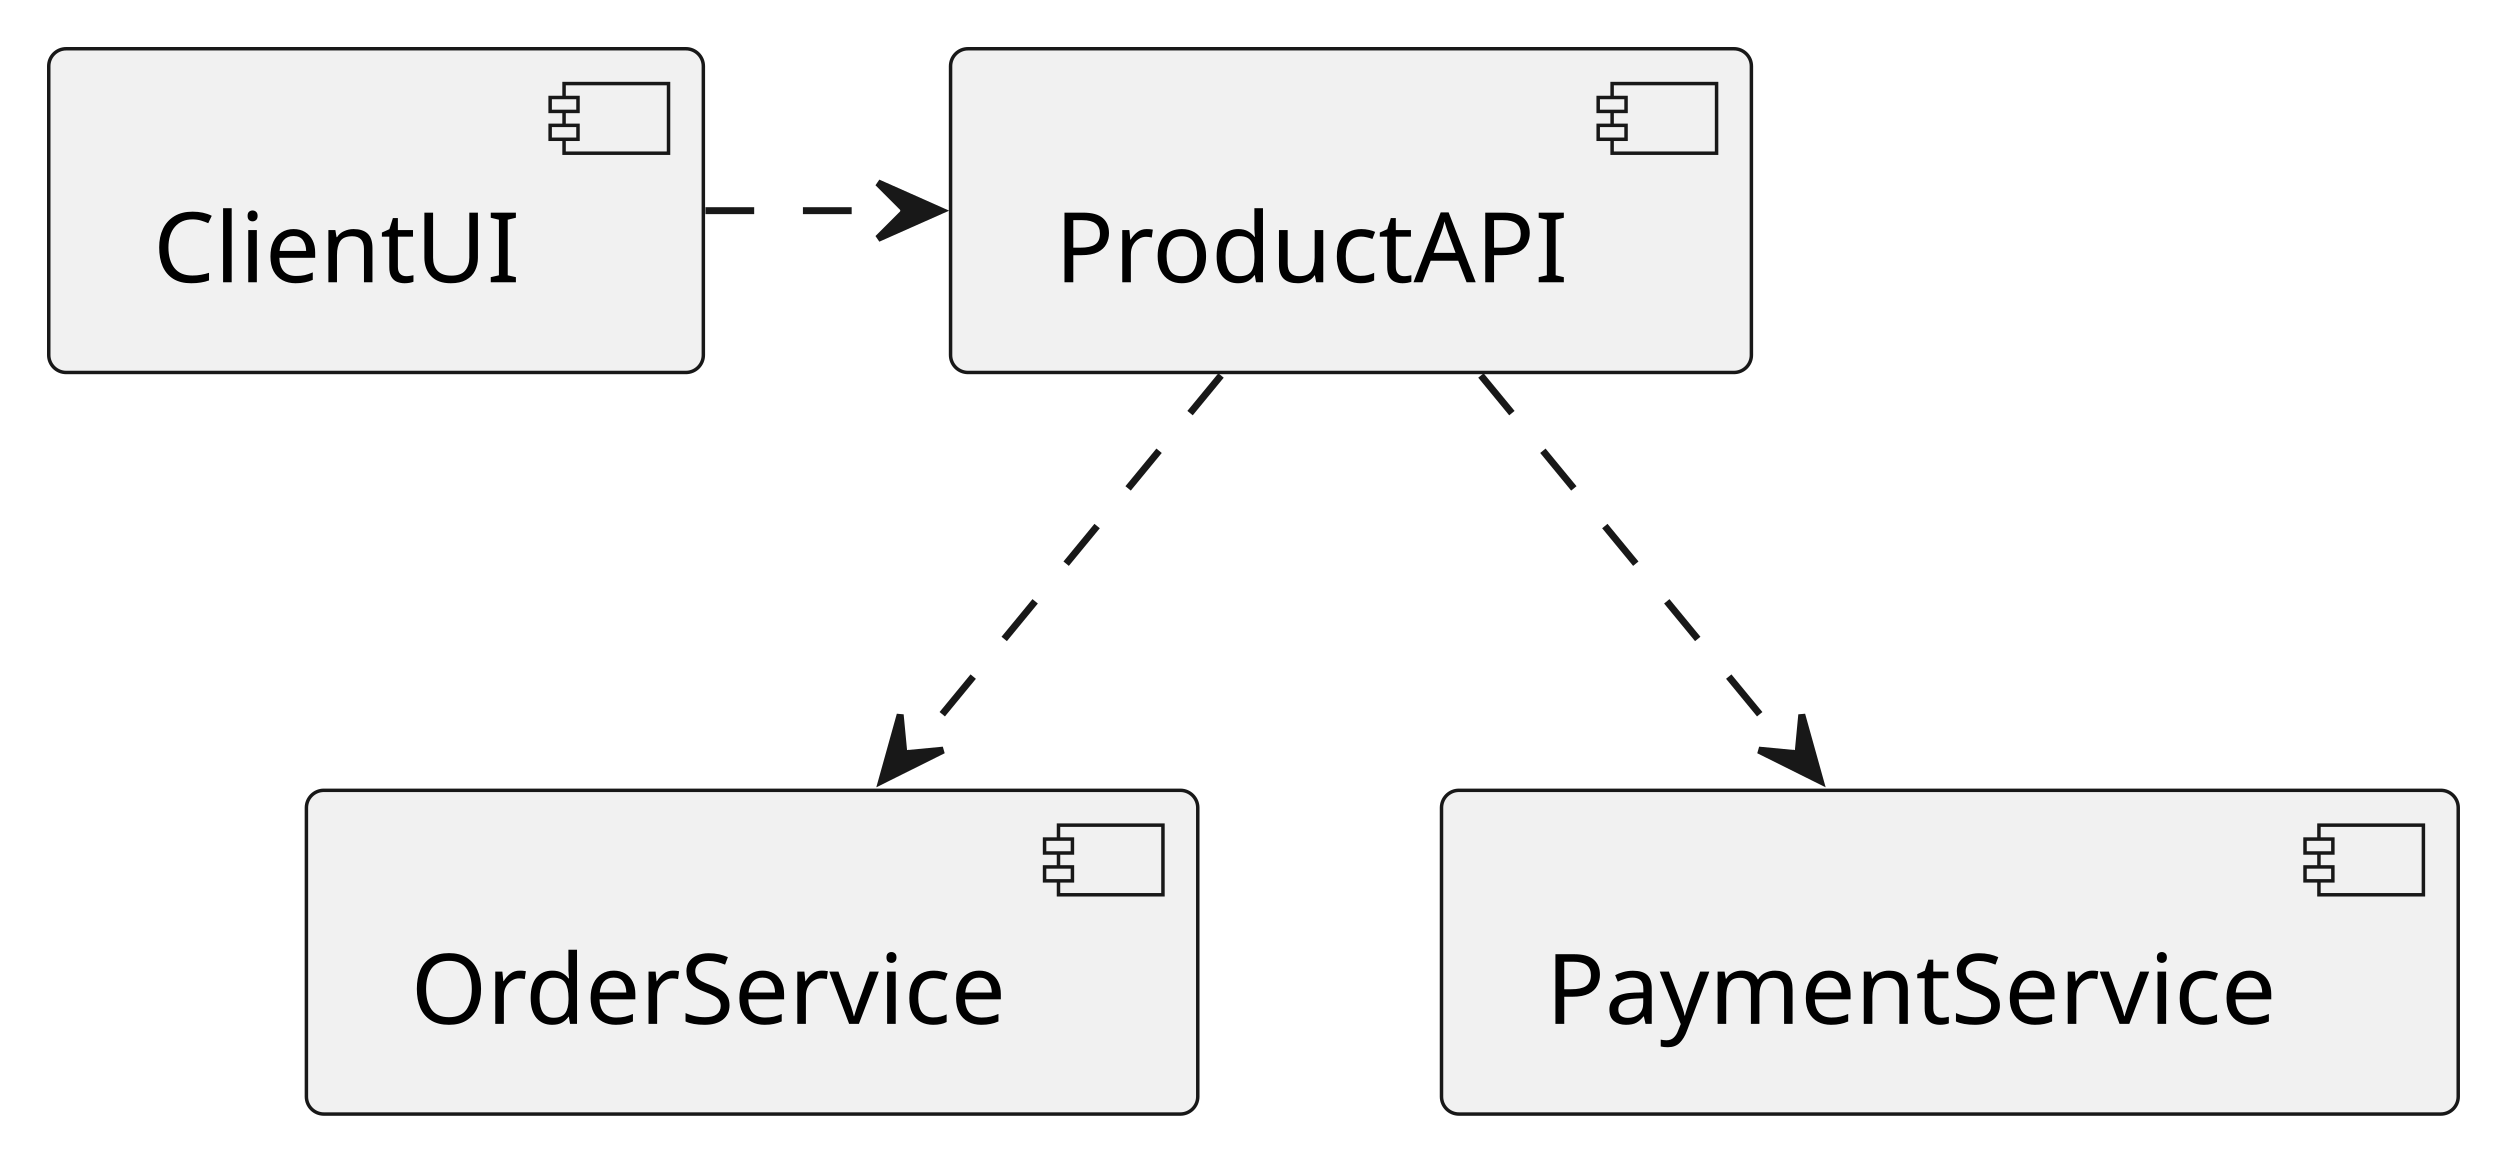
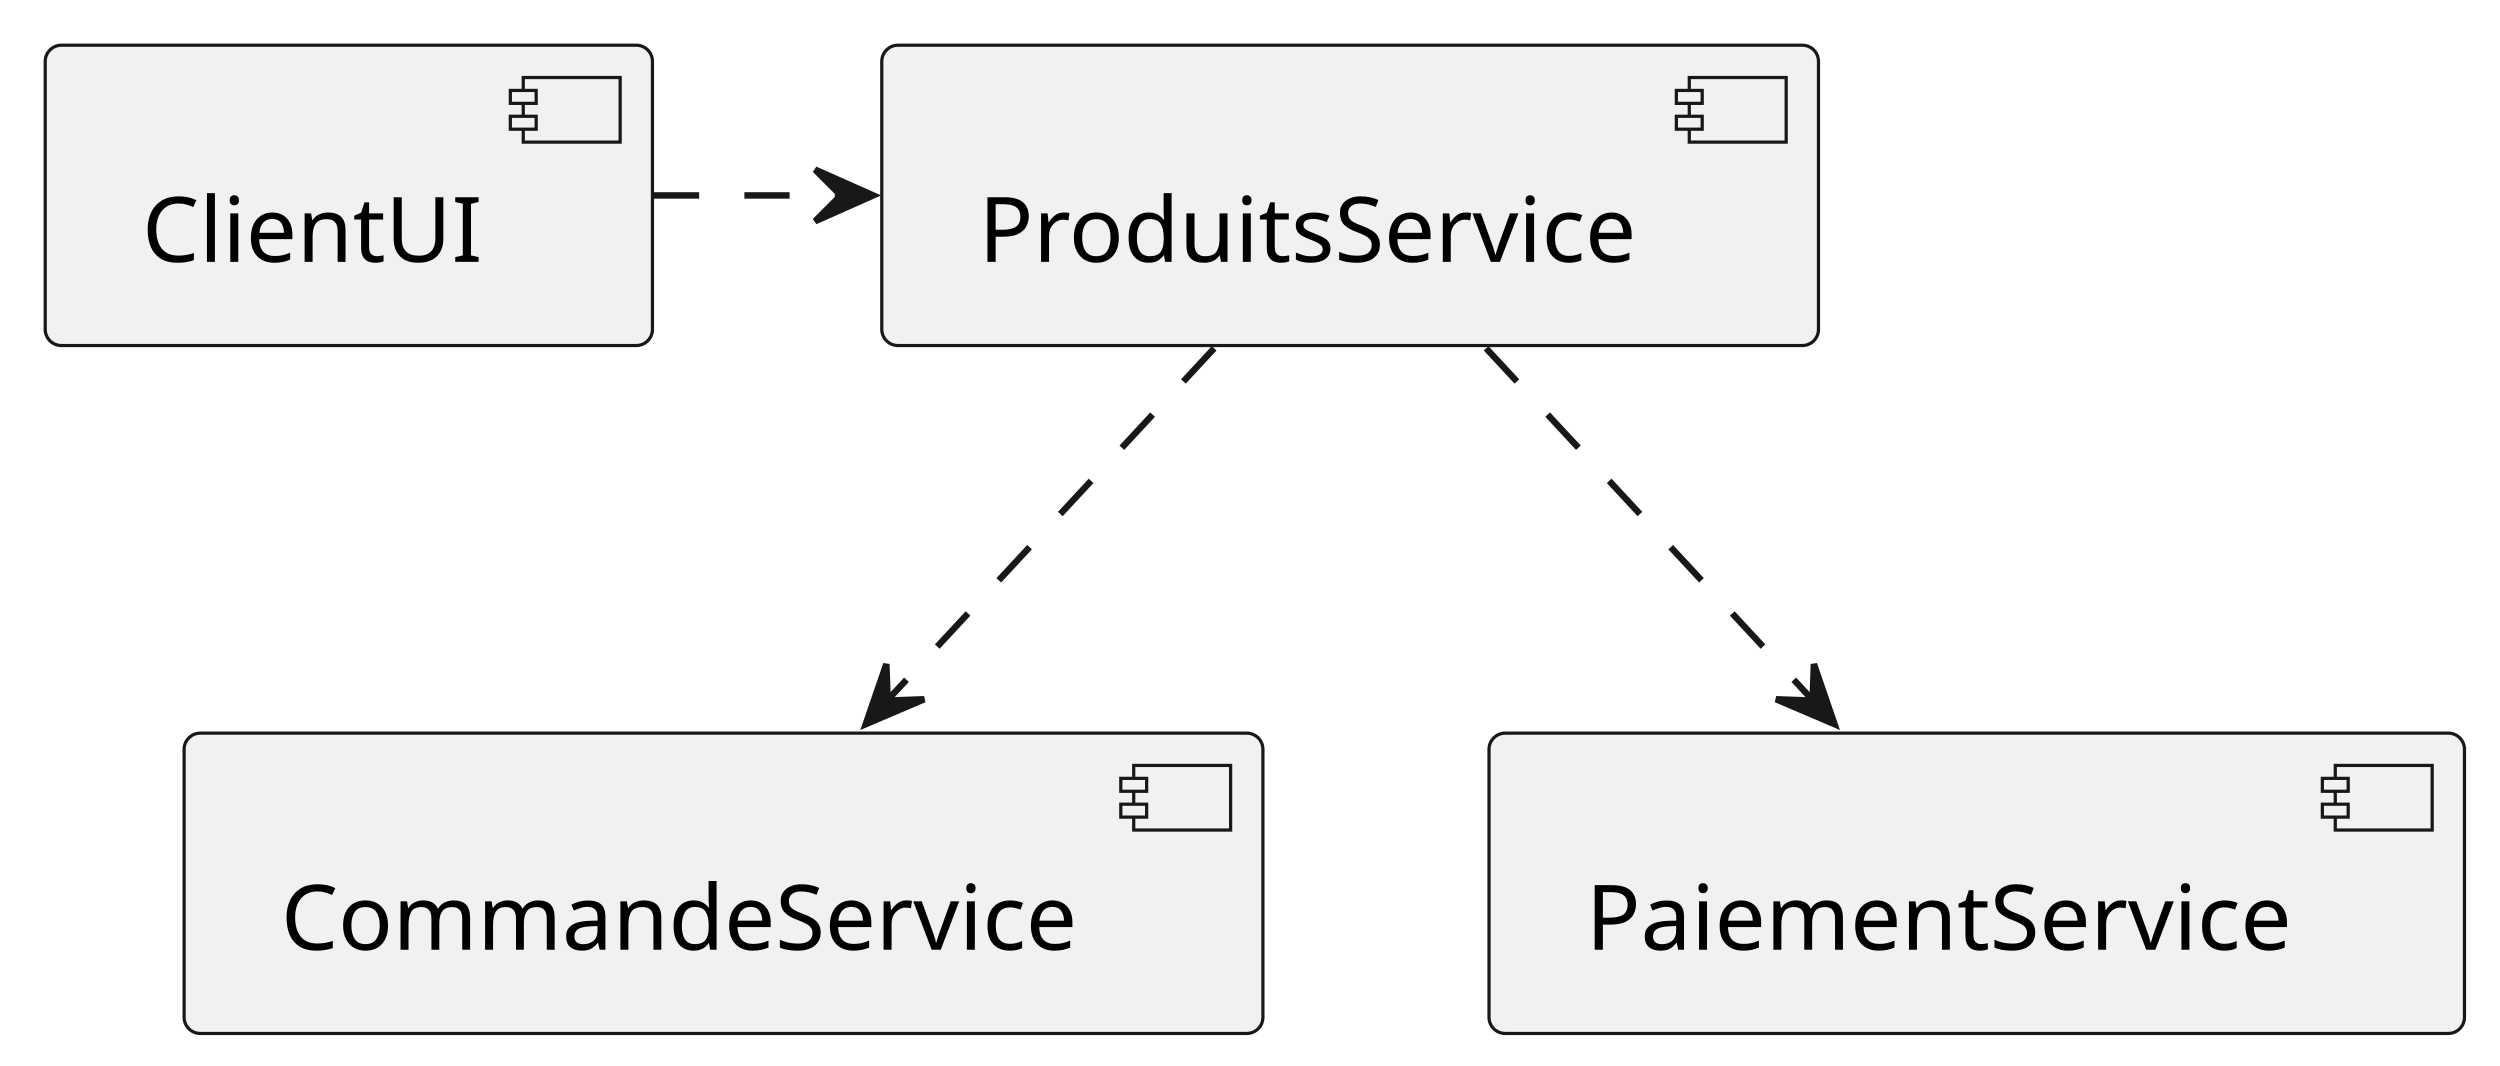
- <svg xmlns="http://www.w3.org/2000/svg" contentStyleType="text/css" height="165px" preserveAspectRatio="none" style="width:359px;height:165px;background:#00000000;" version="1.1" viewBox="0 0 359 165" width="359px" zoomAndPan="magnify">
+ <svg xmlns="http://www.w3.org/2000/svg" contentStyleType="text/css" height="165px" preserveAspectRatio="none" style="width:387px;height:165px;background:#00000000;" version="1.1" viewBox="0 0 387 165" width="387px" zoomAndPan="magnify">
  <defs />
  <g>
    <g id="elem_ClientUI">
      <rect fill="#F1F1F1" height="46.488" rx="2.5" ry="2.5" style="stroke:#181818;stroke-width:0.5;" width="94" x="7" y="7" />
      <rect fill="#F1F1F1" height="10" style="stroke:#181818;stroke-width:0.5;" width="15" x="81" y="12" />
      <rect fill="#F1F1F1" height="2" style="stroke:#181818;stroke-width:0.5;" width="4" x="79" y="14" />
      <rect fill="#F1F1F1" height="2" style="stroke:#181818;stroke-width:0.5;" width="4" x="79" y="18" />
      <text fill="#000000" font-family="sans-serif" font-size="14" lengthAdjust="spacing" textLength="54" x="22" y="40.535">ClientUI</text>
    </g>
    <g id="elem_Comp2">
-       <rect fill="#F1F1F1" height="46.488" rx="2.5" ry="2.5" style="stroke:#181818;stroke-width:0.5;" width="115" x="136.5" y="7" />
-       <rect fill="#F1F1F1" height="10" style="stroke:#181818;stroke-width:0.5;" width="15" x="231.5" y="12" />
-       <rect fill="#F1F1F1" height="2" style="stroke:#181818;stroke-width:0.5;" width="4" x="229.5" y="14" />
-       <rect fill="#F1F1F1" height="2" style="stroke:#181818;stroke-width:0.5;" width="4" x="229.5" y="18" />
-       <text fill="#000000" font-family="sans-serif" font-size="14" lengthAdjust="spacing" textLength="75" x="151.5" y="40.535">ProductAPI</text>
+       <rect fill="#F1F1F1" height="46.488" rx="2.5" ry="2.5" style="stroke:#181818;stroke-width:0.5;" width="145" x="136.5" y="7" />
+       <rect fill="#F1F1F1" height="10" style="stroke:#181818;stroke-width:0.5;" width="15" x="261.5" y="12" />
+       <rect fill="#F1F1F1" height="2" style="stroke:#181818;stroke-width:0.5;" width="4" x="259.5" y="14" />
+       <rect fill="#F1F1F1" height="2" style="stroke:#181818;stroke-width:0.5;" width="4" x="259.5" y="18" />
+       <text fill="#000000" font-family="sans-serif" font-size="14" lengthAdjust="spacing" textLength="105" x="151.5" y="40.535">ProduitsService</text>
    </g>
-     <g id="elem_OrderService">
-       <rect fill="#F1F1F1" height="46.488" rx="2.5" ry="2.5" style="stroke:#181818;stroke-width:0.5;" width="128" x="44" y="113.49" />
-       <rect fill="#F1F1F1" height="10" style="stroke:#181818;stroke-width:0.5;" width="15" x="152" y="118.49" />
-       <rect fill="#F1F1F1" height="2" style="stroke:#181818;stroke-width:0.5;" width="4" x="150" y="120.49" />
-       <rect fill="#F1F1F1" height="2" style="stroke:#181818;stroke-width:0.5;" width="4" x="150" y="124.49" />
-       <text fill="#000000" font-family="sans-serif" font-size="14" lengthAdjust="spacing" textLength="88" x="59" y="147.025">OrderService</text>
+     <g id="elem_CommandeService">
+       <rect fill="#F1F1F1" height="46.488" rx="2.5" ry="2.5" style="stroke:#181818;stroke-width:0.5;" width="167" x="28.5" y="113.49" />
+       <rect fill="#F1F1F1" height="10" style="stroke:#181818;stroke-width:0.5;" width="15" x="175.5" y="118.49" />
+       <rect fill="#F1F1F1" height="2" style="stroke:#181818;stroke-width:0.5;" width="4" x="173.5" y="120.49" />
+       <rect fill="#F1F1F1" height="2" style="stroke:#181818;stroke-width:0.5;" width="4" x="173.5" y="124.49" />
+       <text fill="#000000" font-family="sans-serif" font-size="14" lengthAdjust="spacing" textLength="127" x="43.5" y="147.025">CommandeService</text>
    </g>
    <g id="elem_Comp4">
-       <rect fill="#F1F1F1" height="46.488" rx="2.5" ry="2.5" style="stroke:#181818;stroke-width:0.5;" width="146" x="207" y="113.49" />
-       <rect fill="#F1F1F1" height="10" style="stroke:#181818;stroke-width:0.5;" width="15" x="333" y="118.49" />
-       <rect fill="#F1F1F1" height="2" style="stroke:#181818;stroke-width:0.5;" width="4" x="331" y="120.49" />
-       <rect fill="#F1F1F1" height="2" style="stroke:#181818;stroke-width:0.5;" width="4" x="331" y="124.49" />
-       <text fill="#000000" font-family="sans-serif" font-size="14" lengthAdjust="spacing" textLength="106" x="222" y="147.025">PaymentService</text>
+       <rect fill="#F1F1F1" height="46.488" rx="2.5" ry="2.5" style="stroke:#181818;stroke-width:0.5;" width="151" x="230.5" y="113.49" />
+       <rect fill="#F1F1F1" height="10" style="stroke:#181818;stroke-width:0.5;" width="15" x="361.5" y="118.49" />
+       <rect fill="#F1F1F1" height="2" style="stroke:#181818;stroke-width:0.5;" width="4" x="359.5" y="120.49" />
+       <rect fill="#F1F1F1" height="2" style="stroke:#181818;stroke-width:0.5;" width="4" x="359.5" y="124.49" />
+       <text fill="#000000" font-family="sans-serif" font-size="14" lengthAdjust="spacing" textLength="111" x="245.5" y="147.025">PaiementService</text>
    </g>
    <g id="link_ClientUI_Comp2">
-       <path d="M101.3,30.25 C110.9,30.25 120.5,30.25 130.09,30.25 " fill="none" id="ClientUI-to-Comp2" style="stroke:#181818;stroke-width:1.0;stroke-dasharray:7.0,7.0;" />
-       <polygon fill="#181818" points="135.07,30.25,126.07,26.25,130.07,30.25,126.07,34.25,135.07,30.25" style="stroke:#181818;stroke-width:1.0;" />
+       <path d="M101.23,30.25 C110.96,30.25 120.7,30.25 130.44,30.25 " fill="none" id="ClientUI-to-Comp2" style="stroke:#181818;stroke-width:1.0;stroke-dasharray:7.0,7.0;" />
+       <polygon fill="#181818" points="135.17,30.25,126.17,26.25,130.17,30.25,126.17,34.25,135.17,30.25" style="stroke:#181818;stroke-width:1.0;" />
    </g>
-     <g id="link_Comp2_OrderService">
-       <path d="M175.34,53.92 C162.04,70.08 144.11,91.86 130.1,108.89 " fill="none" id="Comp2-to-OrderService" style="stroke:#181818;stroke-width:1.0;stroke-dasharray:7.0,7.0;" />
-       <polygon fill="#181818" points="126.62,112.11,135.435,107.718,129.804,108.255,129.267,102.624,126.62,112.11" style="stroke:#181818;stroke-width:1.0;" />
+     <g id="link_Comp2_CommandeService">
+       <path d="M187.95,53.92 C172.95,70.08 152.73,91.86 136.92,108.89 " fill="none" id="Comp2-to-CommandeService" style="stroke:#181818;stroke-width:1.0;stroke-dasharray:7.0,7.0;" />
+       <polygon fill="#181818" points="134.01,112.11,143.068,108.242,137.414,108.448,137.208,102.795,134.01,112.11" style="stroke:#181818;stroke-width:1.0;" />
    </g>
    <g id="link_Comp2_Comp4">
-       <path d="M212.66,53.92 C225.96,70.08 243.89,91.86 257.9,108.89 " fill="none" id="Comp2-to-Comp4" style="stroke:#181818;stroke-width:1.0;stroke-dasharray:7.0,7.0;" />
-       <polygon fill="#181818" points="261.38,112.11,258.733,102.624,258.196,108.255,252.565,107.718,261.38,112.11" style="stroke:#181818;stroke-width:1.0;" />
+       <path d="M230.05,53.92 C245.05,70.08 265.27,91.86 281.08,108.89 " fill="none" id="Comp2-to-Comp4" style="stroke:#181818;stroke-width:1.0;stroke-dasharray:7.0,7.0;" />
+       <polygon fill="#181818" points="283.99,112.11,280.791,102.795,280.586,108.448,274.932,108.242,283.99,112.11" style="stroke:#181818;stroke-width:1.0;" />
    </g>
  </g>
</svg>
